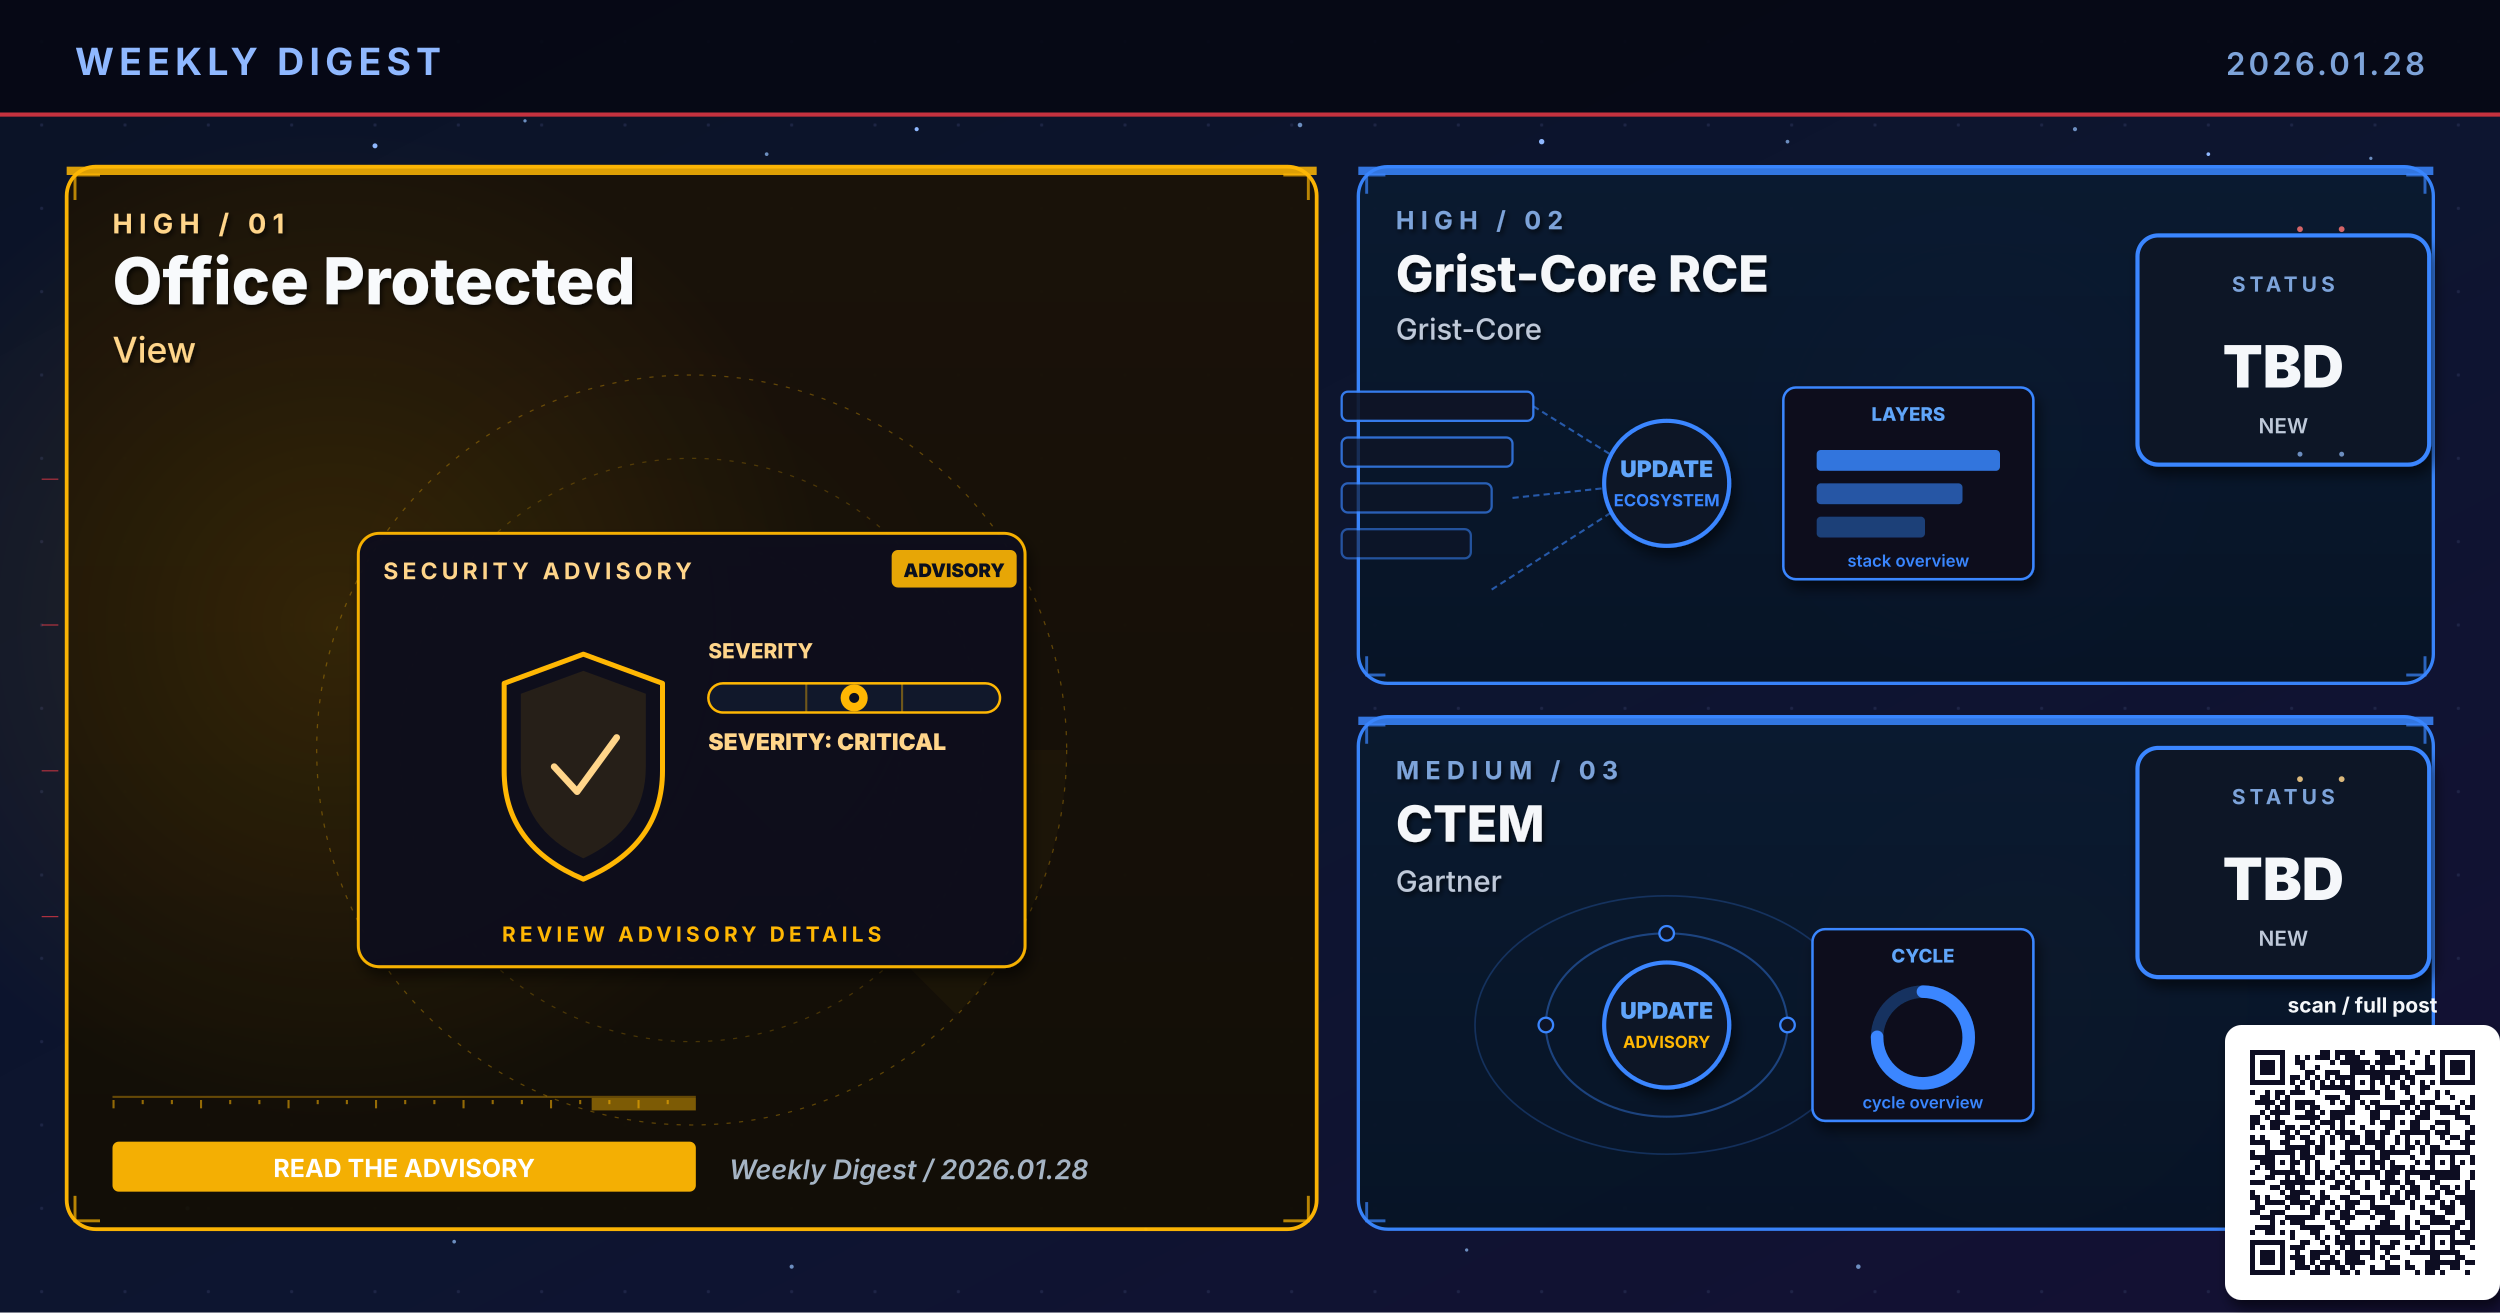
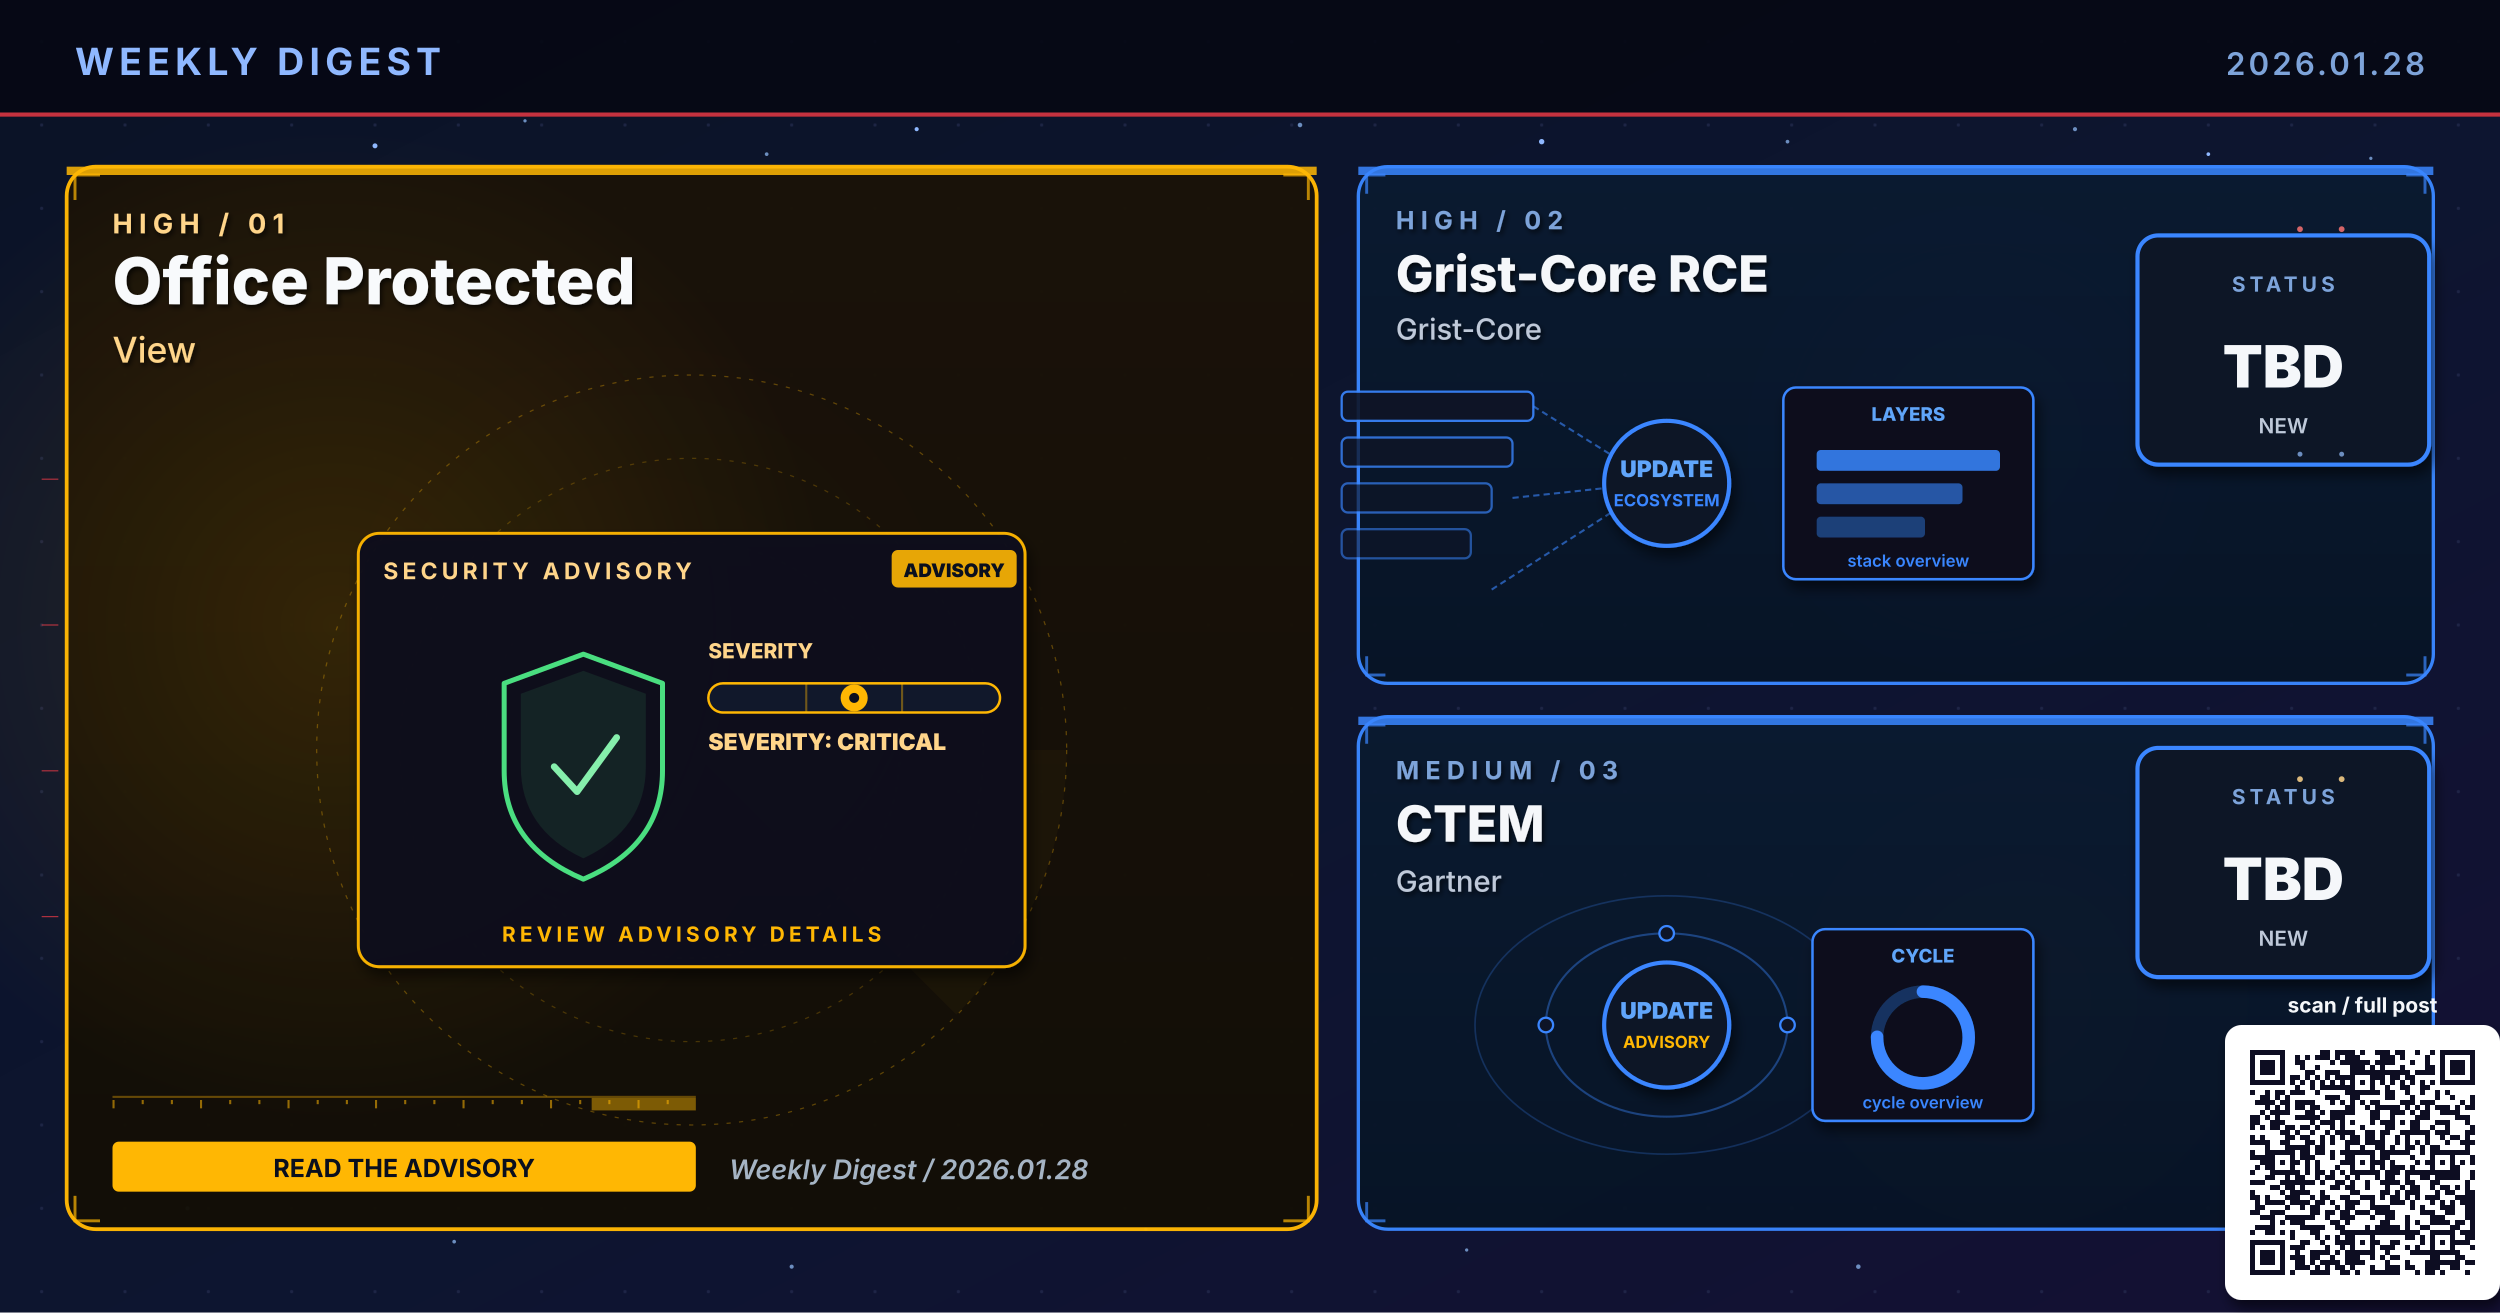
<svg xmlns="http://www.w3.org/2000/svg" viewBox="0 0 1200 630" width="1200" height="630" role="img" aria-label="Weekly digest cover 2026.01.28: Office Protected, Grist-Core RCE, CTEM">
  <defs>
    <linearGradient id="bgSpread" x1="0%" y1="0%" x2="100%" y2="100%">
      <stop offset="0%" stop-color="#0B1326" />
      <stop offset="55%" stop-color="#0D1530" />
      <stop offset="100%" stop-color="#141034" />
    </linearGradient>
    <linearGradient id="heroPanel" x1="0%" y1="0%" x2="0%" y2="100%">
      <stop offset="0%" stop-color="#1A0A08" />
      <stop offset="100%" stop-color="#110608" />
    </linearGradient>
    <linearGradient id="heroPanelBlue" x1="0%" y1="0%" x2="0%" y2="100%">
      <stop offset="0%" stop-color="#0A1A30" />
      <stop offset="100%" stop-color="#071426" />
    </linearGradient>
    <linearGradient id="heroPanelAmber" x1="0%" y1="0%" x2="0%" y2="100%">
      <stop offset="0%" stop-color="#1A1208" />
      <stop offset="100%" stop-color="#120E06" />
    </linearGradient>
    <linearGradient id="heroPanelGreen" x1="0%" y1="0%" x2="0%" y2="100%">
      <stop offset="0%" stop-color="#08160E" />
      <stop offset="100%" stop-color="#04100A" />
    </linearGradient>
    <linearGradient id="heroPanelPurple" x1="0%" y1="0%" x2="0%" y2="100%">
      <stop offset="0%" stop-color="#110629" />
      <stop offset="100%" stop-color="#0A0418" />
    </linearGradient>
    <radialGradient id="hotRed" cx="50%" cy="50%" r="50%">
      <stop offset="0%" stop-color="#E63946" stop-opacity="0.6" />
      <stop offset="100%" stop-color="#E63946" stop-opacity="0" />
    </radialGradient>
    <radialGradient id="hotBlue" cx="50%" cy="50%" r="50%">
      <stop offset="0%" stop-color="#3A86FF" stop-opacity="0.5" />
      <stop offset="100%" stop-color="#3A86FF" stop-opacity="0" />
    </radialGradient>
    <radialGradient id="hotAmber" cx="50%" cy="50%" r="50%">
      <stop offset="0%" stop-color="#FFB703" stop-opacity="0.45" />
      <stop offset="100%" stop-color="#FFB703" stop-opacity="0" />
    </radialGradient>
    <radialGradient id="hotGreen" cx="50%" cy="50%" r="50%">
      <stop offset="0%" stop-color="#4ADE80" stop-opacity="0.45" />
      <stop offset="100%" stop-color="#4ADE80" stop-opacity="0" />
    </radialGradient>
    <radialGradient id="hotPurple" cx="50%" cy="50%" r="50%">
      <stop offset="0%" stop-color="#A78BFA" stop-opacity="0.45" />
      <stop offset="100%" stop-color="#A78BFA" stop-opacity="0" />
    </radialGradient>
    <pattern id="envGrid" x="0" y="0" width="40" height="40" patternUnits="userSpaceOnUse">
      <circle cx="20" cy="20" r="0.8" fill="#2A3256" opacity="0.55" />
    </pattern>
    <filter id="softShadow" x="-10%" y="-10%" width="130%" height="130%">
      <feGaussianBlur in="SourceAlpha" stdDeviation="3" />
      <feOffset dx="2" dy="4" />
      <feComponentTransfer>
        <feFuncA type="linear" slope="0.55" />
      </feComponentTransfer>
      <feMerge>
        <feMergeNode />
        <feMergeNode in="SourceGraphic" />
      </feMerge>
    </filter>
    <filter id="textShadow" x="-10%" y="-10%" width="130%" height="130%">
      <feGaussianBlur in="SourceAlpha" stdDeviation="1.2" />
      <feOffset dx="1" dy="1.5" />
      <feComponentTransfer>
        <feFuncA type="linear" slope="0.7" />
      </feComponentTransfer>
      <feMerge>
        <feMergeNode />
        <feMergeNode in="SourceGraphic" />
      </feMerge>
    </filter>
  </defs>
  <rect width="1200" height="630" fill="url(#bgSpread)" />
  <rect width="1200" height="630" fill="url(#envGrid)" />
  <circle cx="310" cy="310" r="160" fill="url(#hotRed)">
    <animate attributeName="opacity" values="0.6;1;0.6" dur="5.8s" repeatCount="indefinite" />
  </circle>
  <circle cx="950" cy="210" r="120" fill="url(#hotBlue)">
    <animate attributeName="opacity" values="0.45;0.85;0.45" dur="6.4s" repeatCount="indefinite" />
  </circle>
  <circle cx="970" cy="480" r="110" fill="url(#hotAmber)">
    <animate attributeName="opacity" values="0.4;0.75;0.4" dur="7.1s" repeatCount="indefinite" />
  </circle>
  <g fill="#8FB8FF">
    <circle cx="180" cy="70" r="1.2">
      <animate attributeName="opacity" values="0.2;1;0.2" dur="3.4s" repeatCount="indefinite" />
    </circle>
    <circle cx="440" cy="62" r="1">
      <animate attributeName="opacity" values="0.2;0.9;0.2" dur="4.2s" repeatCount="indefinite" />
    </circle>
    <circle cx="740" cy="68" r="1.3">
      <animate attributeName="opacity" values="0.25;1;0.25" dur="3.9s" repeatCount="indefinite" />
    </circle>
    <circle cx="1060" cy="74" r="0.9">
      <animate attributeName="opacity" values="0.2;0.85;0.2" dur="5.1s" repeatCount="indefinite" />
    </circle>
    <circle cx="90" cy="580" r="1">
      <animate attributeName="opacity" values="0.15;0.8;0.15" dur="4.7s" repeatCount="indefinite" />
    </circle>
    <circle cx="550" cy="590" r="0.8">
      <animate attributeName="opacity" values="0.2;0.75;0.2" dur="3.6s" begin="0.5s" repeatCount="indefinite" />
    </circle>
  </g>
  <g fill="#7DA3D9" opacity="0.85">
    <circle cx="252" cy="58" r="0.8">
      <animate attributeName="opacity" values="0.15;0.7;0.15" dur="4.3s" repeatCount="indefinite" />
    </circle>
    <circle cx="368" cy="74" r="0.9">
      <animate attributeName="opacity" values="0.2;0.85;0.2" dur="3.8s" begin="0.4s" repeatCount="indefinite" />
    </circle>
    <circle cx="624" cy="60" r="1.1">
      <animate attributeName="opacity" values="0.25;0.95;0.25" dur="4.5s" repeatCount="indefinite" />
    </circle>
    <circle cx="858" cy="68" r="0.9">
      <animate attributeName="opacity" values="0.2;0.8;0.2" dur="3.6s" begin="0.6s" repeatCount="indefinite" />
    </circle>
    <circle cx="996" cy="62" r="1.0">
      <animate attributeName="opacity" values="0.2;0.9;0.2" dur="4.0s" begin="0.2s" repeatCount="indefinite" />
    </circle>
    <circle cx="1138" cy="76" r="0.8">
      <animate attributeName="opacity" values="0.15;0.7;0.15" dur="5.2s" begin="0.5s" repeatCount="indefinite" />
    </circle>
    <circle cx="218" cy="596" r="0.9">
      <animate attributeName="opacity" values="0.18;0.75;0.18" dur="4.6s" begin="0.3s" repeatCount="indefinite" />
    </circle>
    <circle cx="380" cy="608" r="1.0">
      <animate attributeName="opacity" values="0.2;0.85;0.2" dur="3.9s" begin="0.7s" repeatCount="indefinite" />
    </circle>
    <circle cx="704" cy="600" r="0.8">
      <animate attributeName="opacity" values="0.18;0.7;0.18" dur="4.2s" begin="0.4s" repeatCount="indefinite" />
    </circle>
    <circle cx="892" cy="608" r="1.1">
      <animate attributeName="opacity" values="0.22;0.9;0.22" dur="4.7s" begin="0.6s" repeatCount="indefinite" />
    </circle>
    <circle cx="1078" cy="600" r="0.9">
      <animate attributeName="opacity" values="0.2;0.85;0.2" dur="3.6s" begin="0.8s" repeatCount="indefinite" />
    </circle>
  </g>
  <rect x="0" y="0" width="1200" height="56" fill="#050813" opacity="0.92" />
  <text x="36" y="36" font-family="Inter, Helvetica, Arial, sans-serif" font-size="18" font-weight="700" fill="#8FB8FF" letter-spacing="2.5">WEEKLY DIGEST</text>
  <text x="1164" y="36" font-family="Inter, Helvetica, Arial, sans-serif" font-size="15" font-weight="600" fill="#7DA3D9" letter-spacing="1.5" text-anchor="end">2026.01.28</text>
  <rect x="0" y="54" width="1200" height="2" fill="#E63946" opacity="0.85">
    <animate attributeName="opacity" values="0.4;1;0.4" dur="4.8s" repeatCount="indefinite" />
  </rect>
  <rect x="32" y="80" width="600" height="510" rx="14" ry="14" fill="url(#heroPanelAmber)" stroke="#FFB703" stroke-width="1.8" opacity="0.98" />
  <circle cx="160" cy="300" r="240" fill="url(#hotAmber)" opacity="0.28" />
  <rect x="32" y="80" width="600" height="4" fill="#FFB703" opacity="0.85">
    <animate attributeName="opacity" values="0.5;1;0.5" dur="3.4s" repeatCount="indefinite" />
  </rect>
  <g filter="url(#textShadow)">
    <text x="54" y="112" font-family="Inter, Helvetica, Arial, sans-serif" font-size="13" font-weight="700" fill="#FFD58A" letter-spacing="3">HIGH  /  01</text>
    <text x="54" y="146" font-family="Inter, Helvetica, Arial, sans-serif" font-size="31" font-weight="800" fill="#F8FAFC">Office Protected</text>
    <text x="54" y="174" font-family="Inter, Helvetica, Arial, sans-serif" font-size="17" font-weight="500" fill="#FFD58A">View</text>
  </g>
  <g transform="translate(332,360)" opacity="0.32">
    <circle r="180" fill="none" stroke="#FFB703" stroke-width="0.6" stroke-dasharray="2 4" />
    <circle r="140" fill="none" stroke="#FFB703" stroke-width="0.6" stroke-dasharray="2 4" opacity="0.7" />
    <circle r="100" fill="none" stroke="#FFB703" stroke-width="0.6" stroke-dasharray="2 4" opacity="0.5" />
    <g>
      <path d="M0 0 L180 0 A180 180 0 0 1 127 127 Z" fill="#FFB703" opacity="0.10" />
      <animateTransform attributeName="transform" type="rotate" from="0" to="360" dur="14s" repeatCount="indefinite" />
    </g>
  </g>
  <g stroke="#FFB703" stroke-width="1.4" fill="none" opacity="0.7">
    <path d="M36 96 L36 84 L48 84" />
    <path d="M616 84 L628 84 L628 96" />
    <path d="M36 574 L36 586 L48 586" />
    <path d="M616 586 L628 586 L628 574" />
  </g>
  <g>
    <rect x="54" y="526" width="280" height="1" fill="#FFB703" opacity="0.35" />
    <rect x="54" y="528" width="1" height="4" fill="#FFB703" opacity="0.55" />
    <rect x="68" y="528" width="1" height="2" fill="#FFB703" opacity="0.55" />
    <rect x="82" y="528" width="1" height="2" fill="#FFB703" opacity="0.55" />
    <rect x="96" y="528" width="1" height="4" fill="#FFB703" opacity="0.55" />
    <rect x="110" y="528" width="1" height="2" fill="#FFB703" opacity="0.55" />
    <rect x="124" y="528" width="1" height="2" fill="#FFB703" opacity="0.55" />
    <rect x="138" y="528" width="1" height="4" fill="#FFB703" opacity="0.55" />
    <rect x="152" y="528" width="1" height="2" fill="#FFB703" opacity="0.55" />
    <rect x="166" y="528" width="1" height="2" fill="#FFB703" opacity="0.55" />
    <rect x="180" y="528" width="1" height="4" fill="#FFB703" opacity="0.55" />
    <rect x="194" y="528" width="1" height="2" fill="#FFB703" opacity="0.55" />
    <rect x="208" y="528" width="1" height="2" fill="#FFB703" opacity="0.55" />
    <rect x="222" y="528" width="1" height="4" fill="#FFB703" opacity="0.55" />
    <rect x="236" y="528" width="1" height="2" fill="#FFB703" opacity="0.55" />
    <rect x="250" y="528" width="1" height="2" fill="#FFB703" opacity="0.55" />
    <rect x="264" y="528" width="1" height="4" fill="#FFB703" opacity="0.55" />
    <rect x="278" y="528" width="1" height="2" fill="#FFB703" opacity="0.55" />
    <rect x="292" y="528" width="1" height="2" fill="#FFB703" opacity="0.55" />
    <rect x="306" y="528" width="1" height="4" fill="#FFB703" opacity="0.55" />
    <rect x="320" y="528" width="1" height="2" fill="#FFB703" opacity="0.55" />
    <rect x="284" y="527" width="50" height="6" fill="#FFB703" opacity="0.45">
      <animate attributeName="x" values="54;284;54" dur="6.4s" repeatCount="indefinite" />
      <animate attributeName="opacity" values="0.2;0.7;0.2" dur="6.4s" repeatCount="indefinite" />
    </rect>
  </g>
  <g transform="translate(332,360)">
    <g filter="url(#softShadow)">
      <rect x="-160" y="-104" width="320" height="208" rx="10" fill="#0A0F1E" stroke="#FFB703" stroke-width="1.4" opacity="0.95" />
    </g>
    <text x="-148" y="-82" font-family="Inter, Helvetica, Arial, sans-serif" font-size="11" font-weight="700" fill="#FFD58A" letter-spacing="2">SECURITY ADVISORY</text>
    <g transform="translate(96,-96)">
      <rect x="0" y="0" width="60" height="18" rx="3" fill="#FFB703" opacity="0.9" />
      <text x="30" y="13" text-anchor="middle" font-family="Inter, monospace" font-size="9" font-weight="900" fill="#0A0F1E">ADVISORY</text>
    </g>
    <g transform="translate(-92,-46)">
-       <path d="M40 0 L78 14 L78 56 Q78 92 40 108 Q2 92 2 56 L2 14 Z" fill="none" stroke="#FFB703" stroke-width="2.4" stroke-linejoin="round">
+       <path d="M40 0 L78 14 L78 56 Q78 92 40 108 Q2 92 2 56 L2 14 Z" fill="none" stroke="#4ADE80" stroke-width="2.4" stroke-linejoin="round">
        <animate attributeName="stroke-opacity" values="0.6;1;0.6" dur="3.2s" repeatCount="indefinite" />
      </path>
-       <path d="M40 8 L70 19 L70 54 Q70 84 40 98 Q10 84 10 54 L10 19 Z" fill="#FFB703" opacity="0.10" />
-       <path d="M26 54 L37 66 L56 40" fill="none" stroke="#FFD58A" stroke-width="3.2" stroke-linecap="round" stroke-linejoin="round">
+       <path d="M40 8 L70 19 L70 54 Q70 84 40 98 Q10 84 10 54 L10 19 Z" fill="#4ADE80" opacity="0.10" />
+       <path d="M26 54 L37 66 L56 40" fill="none" stroke="#86EFAC" stroke-width="3.2" stroke-linecap="round" stroke-linejoin="round">
        <animate attributeName="stroke-opacity" values="0.5;1;0.5" dur="2.4s" repeatCount="indefinite" />
      </path>
    </g>
    <g transform="translate(8,-44)">
      <text x="0" y="0" font-family="Inter, monospace" font-size="10" font-weight="800" fill="#FFD58A">SEVERITY</text>
      <rect x="0" y="12" width="140" height="14" rx="7" fill="#11182B" stroke="#FFB703" stroke-width="1.2" />
      <g stroke="#FFB703" stroke-width="1" opacity="0.4">
        <line x1="47" y1="12" x2="47" y2="26" />
        <line x1="93" y1="12" x2="93" y2="26" />
      </g>
      <g transform="translate(70,19)">
        <circle cx="0" cy="0" r="6.5" fill="#FFB703">
          <animate attributeName="opacity" values="0.7;1;0.7" dur="2.2s" repeatCount="indefinite" />
        </circle>
        <circle cx="0" cy="0" r="2.4" fill="#0A0F1E" />
      </g>
      <text x="0" y="44" font-family="Inter, monospace" font-size="11" font-weight="900" fill="#FFD58A">SEVERITY: CRITICAL</text>
    </g>
    <text x="0" y="92" text-anchor="middle" font-family="Inter, Helvetica, Arial, sans-serif" font-size="10" font-weight="700" fill="#FFB703" letter-spacing="2">REVIEW ADVISORY DETAILS</text>
  </g>
  <g transform="translate(54,548)">
-     <rect x="0" y="0" width="280" height="24" rx="3" fill="#FFB703" opacity="0.95" />
-     <text x="140" y="17" text-anchor="middle" font-family="Inter, Helvetica, Arial, sans-serif" font-size="12" font-weight="700" fill="#FFFFFF">READ THE ADVISORY</text>
+     <rect x="0" y="0" width="280" height="24" rx="3" fill="#FFB703" />
+     <text x="140" y="17" text-anchor="middle" font-family="Inter, Helvetica, Arial, sans-serif" font-size="12" font-weight="700" fill="#0A0F1E">READ THE ADVISORY</text>
  </g>
  <text x="350" y="566" font-family="Inter, Helvetica, Arial, sans-serif" font-size="13" font-weight="600" fill="#A5B4C4" font-style="italic">Weekly Digest  /  2026.01.28</text>
  <rect x="652" y="80" width="516" height="248" rx="14" ry="14" fill="url(#heroPanelBlue)" stroke="#3A86FF" stroke-width="1.6" opacity="0.97" />
  <rect x="652" y="80" width="516" height="4" fill="#3A86FF" opacity="0.85">
    <animate attributeName="opacity" values="0.5;1;0.5" dur="4.2s" repeatCount="indefinite" />
  </rect>
  <g filter="url(#textShadow)">
    <text x="670" y="110" font-family="Inter, Helvetica, Arial, sans-serif" font-size="12" font-weight="700" fill="#7DA3D9" letter-spacing="3">HIGH  /  02</text>
    <text x="670" y="140" font-family="Inter, Helvetica, Arial, sans-serif" font-size="24" font-weight="800" fill="#F5F7FA">Grist-Core RCE</text>
    <text x="670" y="163" font-family="Inter, Helvetica, Arial, sans-serif" font-size="14" font-weight="500" fill="#BFC9D9">Grist-Core</text>
  </g>
  <g stroke="#3A86FF" stroke-width="1.4" fill="none" opacity="0.7">
    <path d="M656 93 L656 84 L665 84" />
    <path d="M1155 84 L1164 84 L1164 93" />
    <path d="M656 315 L656 324 L665 324" />
    <path d="M1155 324 L1164 324 L1164 315" />
  </g>
  <g transform="translate(800,230)">
    <rect x="-156" y="-42" width="92" height="14" rx="3" fill="#0E1426" stroke="#3A86FF" stroke-width="1.1" opacity="0.90" />
    <rect x="-156" y="-20" width="82" height="14" rx="3" fill="#0E1426" stroke="#3A86FF" stroke-width="1.1" opacity="0.78" />
    <rect x="-156" y="2" width="72" height="14" rx="3" fill="#0E1426" stroke="#3A86FF" stroke-width="1.1" opacity="0.66" />
    <rect x="-156" y="24" width="62" height="14" rx="3" fill="#0E1426" stroke="#3A86FF" stroke-width="1.1" opacity="0.54" />
    <g stroke="#3A86FF" stroke-width="1" stroke-dasharray="3 2" fill="none" opacity="0.6">
      <line x1="-64" y1="-35" x2="-8" y2="0" />
      <line x1="-74" y1="9" x2="-8" y2="2" />
      <line x1="-84" y1="53" x2="-8" y2="4" />
    </g>
    <g fill="#60A5FA">
      <circle r="2">
        <animateMotion path="M-74 9 L-8 2" dur="2.1s" repeatCount="indefinite" />
      </circle>
    </g>
    <circle cx="0" cy="2" r="30" fill="#0A1326" stroke="#3A86FF" stroke-width="2" filter="url(#softShadow)">
      <animate attributeName="r" values="28;33;28" dur="3.4s" repeatCount="indefinite" />
    </circle>
    <text x="0" y="-1" text-anchor="middle" font-family="Inter, monospace" font-size="11" font-weight="900" fill="#60A5FA">UPDATE</text>
    <text x="0" y="13" text-anchor="middle" font-family="Inter, monospace" font-size="8" font-weight="700" fill="#3A86FF">ECOSYSTEM</text>
    <g transform="translate(56,-44)" filter="url(#softShadow)">
      <rect x="0" y="0" width="120" height="92" rx="6" fill="#0A0F1E" stroke="#3A86FF" stroke-width="1.2" />
      <text x="60" y="16" text-anchor="middle" font-family="Inter, monospace" font-size="9" font-weight="800" fill="#60A5FA">LAYERS</text>
      <rect x="16" y="30" width="88" height="10" rx="2" fill="#3A86FF" opacity="0.85" />
      <rect x="16" y="46" width="70" height="10" rx="2" fill="#3A86FF" opacity="0.6" />
      <rect x="16" y="62" width="52" height="10" rx="2" fill="#3A86FF" opacity="0.4" />
      <text x="60" y="86" text-anchor="middle" font-family="Inter, monospace" font-size="8" font-weight="600" fill="#3A86FF">stack overview</text>
    </g>
  </g>
  <g transform="translate(1094,168)" filter="url(#softShadow)">
    <rect x="-68" y="-55" width="140" height="110" rx="10" fill="#071426" stroke="#3A86FF" stroke-width="2" />
    <text x="2" y="-28" text-anchor="middle" font-family="Inter, Helvetica, Arial, sans-serif" font-size="10" font-weight="700" letter-spacing="2" fill="#7DA3D9">STATUS</text>
    <text x="2" y="18" text-anchor="middle" font-family="Inter, Helvetica, Arial, sans-serif" font-size="28" font-weight="900" fill="#F5F7FA">TBD</text>
    <text x="2" y="40" text-anchor="middle" font-family="Inter, Helvetica, Arial, sans-serif" font-size="10" font-weight="600" fill="#BFC9D9">NEW</text>
  </g>
  <rect x="652" y="344" width="516" height="246" rx="14" ry="14" fill="url(#heroPanelBlue)" stroke="#3A86FF" stroke-width="1.6" opacity="0.97" />
  <rect x="652" y="344" width="516" height="4" fill="#3A86FF" opacity="0.85">
    <animate attributeName="opacity" values="0.5;1;0.5" dur="4.8s" repeatCount="indefinite" />
  </rect>
  <g filter="url(#textShadow)">
    <text x="670" y="374" font-family="Inter, Helvetica, Arial, sans-serif" font-size="12" font-weight="700" fill="#7DA3D9" letter-spacing="3">MEDIUM  /  03</text>
    <text x="670" y="404" font-family="Inter, Helvetica, Arial, sans-serif" font-size="24" font-weight="800" fill="#F5F7FA">CTEM</text>
    <text x="670" y="428" font-family="Inter, Helvetica, Arial, sans-serif" font-size="14" font-weight="500" fill="#BFC9D9">Gartner</text>
  </g>
  <g stroke="#3A86FF" stroke-width="1.4" fill="none" opacity="0.7">
    <path d="M656 357 L656 348 L665 348" />
    <path d="M1155 348 L1164 348 L1164 357" />
    <path d="M656 577 L656 586 L665 586" />
    <path d="M1155 586 L1164 586 L1164 577" />
  </g>
  <g transform="translate(800,490)">
    <g fill="none" stroke="#3A86FF" opacity="0.4">
      <ellipse cx="0" cy="2" rx="58" ry="44" stroke-width="1" />
      <ellipse cx="0" cy="2" rx="92" ry="62" stroke-width="0.8" opacity="0.6" />
    </g>
    <g fill="#60A5FA">
      <circle r="3">
        <animateMotion path="M58 2 A58 44 0 1 1 -58 2 A58 44 0 1 1 58 2" dur="6s" repeatCount="indefinite" />
      </circle>
      <circle r="2.5">
        <animateMotion path="M-92 2 A92 62 0 1 0 92 2 A92 62 0 1 0 -92 2" dur="8s" repeatCount="indefinite" />
      </circle>
    </g>
    <g fill="#0E1426" stroke="#3A86FF" stroke-width="1.1">
      <circle cx="-58" cy="2" r="3.5" />
      <circle cx="58" cy="2" r="3.5" />
      <circle cx="0" cy="-42" r="3.5" />
    </g>
    <circle cx="0" cy="2" r="30" fill="#0A1326" stroke="#3A86FF" stroke-width="2" filter="url(#softShadow)">
      <animate attributeName="r" values="28;33;28" dur="3.4s" repeatCount="indefinite" />
    </circle>
    <text x="0" y="-1" text-anchor="middle" font-family="Inter, monospace" font-size="11" font-weight="900" fill="#60A5FA">UPDATE</text>
    <text x="0" y="13" text-anchor="middle" font-family="Inter, monospace" font-size="8" font-weight="700" fill="#FFB703">ADVISORY</text>
    <g transform="translate(70,-44)" filter="url(#softShadow)">
      <rect x="0" y="0" width="106" height="92" rx="6" fill="#0A0F1E" stroke="#3A86FF" stroke-width="1.2" />
      <text x="53" y="16" text-anchor="middle" font-family="Inter, monospace" font-size="9" font-weight="800" fill="#60A5FA">CYCLE</text>
      <circle cx="53" cy="52" r="22" fill="none" stroke="#3A86FF" stroke-width="6" opacity="0.3" />
      <circle cx="53" cy="52" r="22" fill="none" stroke="#3A86FF" stroke-width="6" stroke-dasharray="104 138" stroke-linecap="round" transform="rotate(-90 53 52)" />
      <text x="53" y="86" text-anchor="middle" font-family="Inter, monospace" font-size="8" font-weight="600" fill="#3A86FF">cycle overview</text>
    </g>
  </g>
  <g transform="translate(1094,414)" filter="url(#softShadow)">
    <rect x="-68" y="-55" width="140" height="110" rx="10" fill="#071426" stroke="#3A86FF" stroke-width="2" />
    <text x="2" y="-28" text-anchor="middle" font-family="Inter, Helvetica, Arial, sans-serif" font-size="10" font-weight="700" letter-spacing="2" fill="#7DA3D9">STATUS</text>
    <text x="2" y="18" text-anchor="middle" font-family="Inter, Helvetica, Arial, sans-serif" font-size="28" font-weight="900" fill="#F5F7FA">TBD</text>
    <text x="2" y="40" text-anchor="middle" font-family="Inter, Helvetica, Arial, sans-serif" font-size="10" font-weight="600" fill="#BFC9D9">NEW</text>
  </g>
  <g opacity="0.85">
    <g fill="#F87171">
      <circle cx="1104" cy="110" r="1.4">
        <animate attributeName="opacity" values="0.2;1;0.2" dur="1.8s" repeatCount="indefinite" />
      </circle>
      <circle cx="1124" cy="110" r="1.4">
        <animate attributeName="opacity" values="0.2;1;0.2" dur="1.4s" begin="0.3s" repeatCount="indefinite" />
      </circle>
    </g>
    <g fill="#7DA3D9">
      <circle cx="1104" cy="218" r="1.2">
        <animate attributeName="opacity" values="0.2;1;0.2" dur="2s" repeatCount="indefinite" />
      </circle>
      <circle cx="1124" cy="218" r="1.2">
        <animate attributeName="opacity" values="0.2;1;0.2" dur="1.6s" begin="0.4s" repeatCount="indefinite" />
      </circle>
    </g>
    <g fill="#FFD58A">
      <circle cx="1104" cy="374" r="1.4">
        <animate attributeName="opacity" values="0.2;1;0.2" dur="1.8s" repeatCount="indefinite" />
      </circle>
      <circle cx="1124" cy="374" r="1.4">
        <animate attributeName="opacity" values="0.2;1;0.2" dur="1.6s" begin="0.3s" repeatCount="indefinite" />
      </circle>
    </g>
    <g stroke="#E63946" stroke-width="0.5" fill="none">
      <path d="M20 230 L28 230">
        <animate attributeName="stroke-opacity" values="0;0.7;0" dur="2s" repeatCount="indefinite" />
      </path>
      <path d="M20 300 L28 300">
        <animate attributeName="stroke-opacity" values="0;0.7;0" dur="2.3s" begin="0.3s" repeatCount="indefinite" />
      </path>
      <path d="M20 370 L28 370">
        <animate attributeName="stroke-opacity" values="0;0.7;0" dur="1.9s" begin="0.6s" repeatCount="indefinite" />
      </path>
      <path d="M20 440 L28 440">
        <animate attributeName="stroke-opacity" values="0;0.7;0" dur="2.1s" begin="0.9s" repeatCount="indefinite" />
      </path>
    </g>
  </g>
  <g transform="translate(1080,504)" filter="url(#softShadow)">
    <rect x="-12" y="-12" width="132" height="132" rx="8" fill="#FFFFFF" />
    <path fill="#0A1020" d="M0.0 0.0h16.8v2.4h-16.8z M33.6 0.0h4.8v2.4h-4.8z M40.8 0.0h9.6v2.4h-9.6z M52.8 0.0h2.4v2.4h-2.4z M60.0 0.0h7.2v2.4h-7.2z M69.6 0.0h4.8v2.4h-4.8z M79.2 0.0h2.4v2.4h-2.4z M86.4 0.0h2.4v2.4h-2.4z M91.2 0.0h16.8v2.4h-16.8z M0.0 2.4h2.4v2.4h-2.4z M14.4 2.4h2.4v2.4h-2.4z M21.6 2.4h2.4v2.4h-2.4z M26.4 2.4h2.4v2.4h-2.4z M31.2 2.4h7.2v2.4h-7.2z M40.8 2.4h2.4v2.4h-2.4z M45.6 2.4h7.2v2.4h-7.2z M62.4 2.4h7.2v2.4h-7.2z M72.0 2.4h2.4v2.4h-2.4z M84.0 2.4h2.4v2.4h-2.4z M91.2 2.4h2.4v2.4h-2.4z M105.6 2.4h2.4v2.4h-2.4z M0.0 4.8h2.4v2.4h-2.4z M4.8 4.8h7.2v2.4h-7.2z M14.4 4.8h2.4v2.4h-2.4z M21.6 4.8h4.8v2.4h-4.8z M38.4 4.8h2.4v2.4h-2.4z M43.2 4.8h14.4v2.4h-14.4z M60.0 4.8h9.6v2.4h-9.6z M76.8 4.8h2.4v2.4h-2.4z M84.0 4.8h2.4v2.4h-2.4z M91.2 4.8h2.4v2.4h-2.4z M96.0 4.8h7.2v2.4h-7.2z M105.6 4.8h2.4v2.4h-2.4z M0.0 7.2h2.4v2.4h-2.4z M4.8 7.2h7.2v2.4h-7.2z M14.4 7.2h2.4v2.4h-2.4z M24.0 7.2h2.4v2.4h-2.4z M31.2 7.2h2.4v2.4h-2.4z M48.0 7.2h7.2v2.4h-7.2z M57.6 7.2h2.4v2.4h-2.4z M62.4 7.2h2.4v2.4h-2.4z M72.0 7.2h2.4v2.4h-2.4z M84.0 7.2h4.8v2.4h-4.8z M91.2 7.2h2.4v2.4h-2.4z M96.0 7.2h7.2v2.4h-7.2z M105.6 7.2h2.4v2.4h-2.4z M0.0 9.6h2.4v2.4h-2.4z M4.8 9.6h7.2v2.4h-7.2z M14.4 9.6h2.4v2.4h-2.4z M26.4 9.6h4.8v2.4h-4.8z M36.0 9.6h7.2v2.4h-7.2z M48.0 9.6h28.8v2.4h-28.8z M79.2 9.6h9.6v2.4h-9.6z M91.2 9.6h2.4v2.4h-2.4z M96.0 9.6h7.2v2.4h-7.2z M105.6 9.6h2.4v2.4h-2.4z M0.0 12.0h2.4v2.4h-2.4z M14.4 12.0h2.4v2.4h-2.4z M19.2 12.0h4.8v2.4h-4.8z M26.4 12.0h2.4v2.4h-2.4z M31.2 12.0h2.4v2.4h-2.4z M36.0 12.0h2.4v2.4h-2.4z M40.8 12.0h9.6v2.4h-9.6z M57.6 12.0h7.2v2.4h-7.2z M67.2 12.0h4.8v2.4h-4.8z M74.4 12.0h4.8v2.4h-4.8z M91.2 12.0h2.4v2.4h-2.4z M105.6 12.0h2.4v2.4h-2.4z M0.0 14.4h16.8v2.4h-16.8z M19.2 14.4h2.4v2.4h-2.4z M24.0 14.4h2.4v2.4h-2.4z M28.8 14.4h2.4v2.4h-2.4z M33.6 14.4h2.4v2.4h-2.4z M38.4 14.4h2.4v2.4h-2.4z M43.2 14.4h2.4v2.4h-2.4z M48.0 14.4h2.4v2.4h-2.4z M52.8 14.4h2.4v2.4h-2.4z M57.6 14.4h2.4v2.4h-2.4z M62.4 14.4h2.4v2.4h-2.4z M67.2 14.4h2.4v2.4h-2.4z M72.0 14.4h2.4v2.4h-2.4z M76.8 14.4h2.4v2.4h-2.4z M81.6 14.4h2.4v2.4h-2.4z M86.4 14.4h2.4v2.4h-2.4z M91.2 14.4h16.8v2.4h-16.8z M21.6 16.8h2.4v2.4h-2.4z M28.8 16.8h2.4v2.4h-2.4z M33.6 16.8h16.8v2.4h-16.8z M57.6 16.8h2.4v2.4h-2.4z M64.8 16.8h2.4v2.4h-2.4z M72.0 16.8h4.8v2.4h-4.8z M81.6 16.8h4.8v2.4h-4.8z M0.0 19.2h2.4v2.4h-2.4z M7.2 19.2h2.4v2.4h-2.4z M12.0 19.2h4.8v2.4h-4.8z M19.2 19.2h7.2v2.4h-7.2z M31.2 19.2h2.4v2.4h-2.4z M45.6 19.2h16.8v2.4h-16.8z M64.8 19.2h4.8v2.4h-4.8z M74.4 19.2h2.4v2.4h-2.4z M81.6 19.2h2.4v2.4h-2.4z M88.8 19.2h2.4v2.4h-2.4z M93.6 19.2h2.4v2.4h-2.4z M4.8 21.6h4.8v2.4h-4.8z M12.0 21.6h2.4v2.4h-2.4z M16.8 21.6h2.4v2.4h-2.4z M36.0 21.6h7.2v2.4h-7.2z M48.0 21.6h4.8v2.4h-4.8z M64.8 21.6h4.8v2.4h-4.8z M76.8 21.6h2.4v2.4h-2.4z M88.8 21.6h2.4v2.4h-2.4z M96.0 21.6h2.4v2.4h-2.4z M105.6 21.6h2.4v2.4h-2.4z M2.4 24.0h9.6v2.4h-9.6z M14.4 24.0h4.8v2.4h-4.8z M21.6 24.0h9.6v2.4h-9.6z M38.4 24.0h2.4v2.4h-2.4z M43.2 24.0h2.4v2.4h-2.4z M48.0 24.0h2.4v2.4h-2.4z M52.8 24.0h2.4v2.4h-2.4z M57.6 24.0h4.8v2.4h-4.8z M72.0 24.0h7.2v2.4h-7.2z M81.6 24.0h7.2v2.4h-7.2z M100.8 24.0h2.4v2.4h-2.4z M105.6 24.0h2.4v2.4h-2.4z M7.2 26.4h2.4v2.4h-2.4z M12.0 26.4h2.4v2.4h-2.4z M16.8 26.4h2.4v2.4h-2.4z M21.6 26.4h4.8v2.4h-4.8z M28.8 26.4h4.8v2.4h-4.8z M45.6 26.4h4.8v2.4h-4.8z M55.2 26.4h2.4v2.4h-2.4z M60.0 26.4h12.0v2.4h-12.0z M74.4 26.4h2.4v2.4h-2.4z M79.2 26.4h2.4v2.4h-2.4z M84.0 26.4h2.4v2.4h-2.4z M88.8 26.4h7.2v2.4h-7.2z M98.4 26.4h2.4v2.4h-2.4z M103.2 26.4h4.8v2.4h-4.8z M4.8 28.8h2.4v2.4h-2.4z M9.6 28.8h9.6v2.4h-9.6z M26.4 28.8h4.8v2.4h-4.8z M33.6 28.8h2.4v2.4h-2.4z M38.4 28.8h12.0v2.4h-12.0z M57.6 28.8h4.8v2.4h-4.8z M67.2 28.8h7.2v2.4h-7.2z M76.8 28.8h2.4v2.4h-2.4z M81.6 28.8h4.8v2.4h-4.8z M91.2 28.8h9.6v2.4h-9.6z M0.0 31.2h4.8v2.4h-4.8z M7.2 31.2h2.4v2.4h-2.4z M12.0 31.2h2.4v2.4h-2.4z M21.6 31.2h12.0v2.4h-12.0z M38.4 31.2h7.2v2.4h-7.2z M57.6 31.2h4.8v2.4h-4.8z M67.2 31.2h2.4v2.4h-2.4z M79.2 31.2h7.2v2.4h-7.2z M98.4 31.2h7.2v2.4h-7.2z M0.0 33.6h4.8v2.4h-4.8z M9.6 33.6h7.2v2.4h-7.2z M28.8 33.6h2.4v2.4h-2.4z M33.6 33.6h7.2v2.4h-7.2z M43.2 33.6h2.4v2.4h-2.4z M48.0 33.6h2.4v2.4h-2.4z M57.6 33.6h2.4v2.4h-2.4z M62.4 33.6h7.2v2.4h-7.2z M72.0 33.6h2.4v2.4h-2.4z M76.8 33.6h4.8v2.4h-4.8z M88.8 33.6h7.2v2.4h-7.2z M103.2 33.6h2.4v2.4h-2.4z M0.0 36.0h2.4v2.4h-2.4z M4.8 36.0h2.4v2.4h-2.4z M9.6 36.0h4.8v2.4h-4.8z M16.8 36.0h4.8v2.4h-4.8z M24.0 36.0h4.8v2.4h-4.8z M31.2 36.0h2.4v2.4h-2.4z M38.4 36.0h2.4v2.4h-2.4z M43.2 36.0h2.4v2.4h-2.4z M52.8 36.0h2.4v2.4h-2.4z M64.8 36.0h4.8v2.4h-4.8z M76.8 36.0h4.8v2.4h-4.8z M86.4 36.0h2.4v2.4h-2.4z M93.6 36.0h2.4v2.4h-2.4z M105.6 36.0h2.4v2.4h-2.4z M14.4 38.4h4.8v2.4h-4.8z M21.6 38.4h2.4v2.4h-2.4z M28.8 38.4h2.4v2.4h-2.4z M36.0 38.4h2.4v2.4h-2.4z M40.8 38.4h9.6v2.4h-9.6z M55.2 38.4h4.8v2.4h-4.8z M62.4 38.4h4.8v2.4h-4.8z M72.0 38.4h14.4v2.4h-14.4z M88.8 38.4h7.2v2.4h-7.2z M103.2 38.4h4.8v2.4h-4.8z M0.0 40.8h2.4v2.4h-2.4z M4.8 40.8h2.4v2.4h-2.4z M16.8 40.8h4.8v2.4h-4.8z M24.0 40.8h4.8v2.4h-4.8z M33.6 40.8h2.4v2.4h-2.4z M38.4 40.8h2.4v2.4h-2.4z M43.2 40.8h2.4v2.4h-2.4z M48.0 40.8h4.8v2.4h-4.8z M55.2 40.8h4.8v2.4h-4.8z M62.4 40.8h2.4v2.4h-2.4z M69.6 40.8h2.4v2.4h-2.4z M74.4 40.8h2.4v2.4h-2.4z M84.0 40.8h2.4v2.4h-2.4z M91.2 40.8h2.4v2.4h-2.4z M96.0 40.8h4.8v2.4h-4.8z M103.2 40.8h2.4v2.4h-2.4z M0.0 43.2h9.6v2.4h-9.6z M14.4 43.2h4.8v2.4h-4.8z M26.4 43.2h4.8v2.4h-4.8z M33.6 43.2h2.4v2.4h-2.4z M38.4 43.2h2.4v2.4h-2.4z M45.6 43.2h7.2v2.4h-7.2z M55.2 43.2h9.6v2.4h-9.6z M69.6 43.2h2.4v2.4h-2.4z M74.4 43.2h2.4v2.4h-2.4z M79.2 43.2h2.4v2.4h-2.4z M84.0 43.2h2.4v2.4h-2.4z M93.6 43.2h2.4v2.4h-2.4z M100.8 43.2h7.2v2.4h-7.2z M7.2 45.6h2.4v2.4h-2.4z M16.8 45.6h12.0v2.4h-12.0z M31.2 45.6h4.8v2.4h-4.8z M45.6 45.6h2.4v2.4h-2.4z M52.8 45.6h2.4v2.4h-2.4z M60.0 45.6h4.8v2.4h-4.8z M67.2 45.6h2.4v2.4h-2.4z M74.4 45.6h4.8v2.4h-4.8z M81.6 45.6h2.4v2.4h-2.4z M86.4 45.6h4.8v2.4h-4.8z M103.2 45.6h2.4v2.4h-2.4z M0.0 48.0h2.4v2.4h-2.4z M7.2 48.0h14.4v2.4h-14.4z M24.0 48.0h4.8v2.4h-4.8z M31.2 48.0h4.8v2.4h-4.8z M38.4 48.0h2.4v2.4h-2.4z M43.2 48.0h16.8v2.4h-16.8z M62.4 48.0h14.4v2.4h-14.4z M81.6 48.0h2.4v2.4h-2.4z M86.4 48.0h19.2v2.4h-19.2z M0.0 50.4h12.0v2.4h-12.0z M19.2 50.4h2.4v2.4h-2.4z M24.0 50.4h7.2v2.4h-7.2z M38.4 50.4h2.4v2.4h-2.4z M45.6 50.4h4.8v2.4h-4.8z M57.6 50.4h2.4v2.4h-2.4z M62.4 50.4h4.8v2.4h-4.8z M76.8 50.4h2.4v2.4h-2.4z M86.4 50.4h2.4v2.4h-2.4z M96.0 50.4h2.4v2.4h-2.4z M105.6 50.4h2.4v2.4h-2.4z M4.8 52.8h7.2v2.4h-7.2z M14.4 52.8h2.4v2.4h-2.4z M19.2 52.8h4.8v2.4h-4.8z M26.4 52.8h2.4v2.4h-2.4z M31.2 52.8h2.4v2.4h-2.4z M43.2 52.8h7.2v2.4h-7.2z M52.8 52.8h2.4v2.4h-2.4z M57.6 52.8h7.2v2.4h-7.2z M67.2 52.8h2.4v2.4h-2.4z M79.2 52.8h2.4v2.4h-2.4z M84.0 52.8h4.8v2.4h-4.8z M91.2 52.8h2.4v2.4h-2.4z M96.0 52.8h2.4v2.4h-2.4z M100.8 52.8h2.4v2.4h-2.4z M105.6 52.8h2.4v2.4h-2.4z M2.4 55.2h2.4v2.4h-2.4z M7.2 55.2h4.8v2.4h-4.8z M19.2 55.2h2.4v2.4h-2.4z M26.4 55.2h2.4v2.4h-2.4z M31.2 55.2h2.4v2.4h-2.4z M40.8 55.2h2.4v2.4h-2.4z M48.0 55.2h2.4v2.4h-2.4z M57.6 55.2h2.4v2.4h-2.4z M62.4 55.2h2.4v2.4h-2.4z M67.2 55.2h7.2v2.4h-7.2z M76.8 55.2h2.4v2.4h-2.4z M86.4 55.2h2.4v2.4h-2.4z M96.0 55.2h4.8v2.4h-4.8z M0.0 57.6h2.4v2.4h-2.4z M9.6 57.6h14.4v2.4h-14.4z M26.4 57.6h2.4v2.4h-2.4z M31.2 57.6h4.8v2.4h-4.8z M38.4 57.6h2.4v2.4h-2.4z M43.2 57.6h2.4v2.4h-2.4z M48.0 57.6h14.4v2.4h-14.4z M64.8 57.6h7.2v2.4h-7.2z M74.4 57.6h26.4v2.4h-26.4z M105.6 57.6h2.4v2.4h-2.4z M7.2 60.0h4.8v2.4h-4.8z M16.8 60.0h2.4v2.4h-2.4z M21.6 60.0h4.8v2.4h-4.8z M31.2 60.0h2.4v2.4h-2.4z M36.0 60.0h4.8v2.4h-4.8z M45.6 60.0h2.4v2.4h-2.4z M50.4 60.0h2.4v2.4h-2.4z M60.0 60.0h2.4v2.4h-2.4z M64.8 60.0h4.8v2.4h-4.8z M74.4 60.0h2.4v2.4h-2.4z M81.6 60.0h4.8v2.4h-4.8z M88.8 60.0h12.0v2.4h-12.0z M105.6 60.0h2.4v2.4h-2.4z M0.0 62.4h7.2v2.4h-7.2z M14.4 62.4h16.8v2.4h-16.8z M33.6 62.4h2.4v2.4h-2.4z M40.8 62.4h4.8v2.4h-4.8z M48.0 62.4h2.4v2.4h-2.4z M55.2 62.4h2.4v2.4h-2.4z M62.4 62.4h9.6v2.4h-9.6z M74.4 62.4h4.8v2.4h-4.8z M86.4 62.4h4.8v2.4h-4.8z M103.2 62.4h2.4v2.4h-2.4z M9.6 64.8h4.8v2.4h-4.8z M16.8 64.8h4.8v2.4h-4.8z M24.0 64.8h2.4v2.4h-2.4z M38.4 64.8h4.8v2.4h-4.8z M45.6 64.8h4.8v2.4h-4.8z M55.2 64.8h2.4v2.4h-2.4z M64.8 64.8h2.4v2.4h-2.4z M72.0 64.8h2.4v2.4h-2.4z M76.8 64.8h4.8v2.4h-4.8z M86.4 64.8h2.4v2.4h-2.4z M91.2 64.8h4.8v2.4h-4.8z M98.4 64.8h2.4v2.4h-2.4z M103.2 64.8h2.4v2.4h-2.4z M0.0 67.2h2.4v2.4h-2.4z M14.4 67.2h2.4v2.4h-2.4z M19.2 67.2h9.6v2.4h-9.6z M33.6 67.2h2.4v2.4h-2.4z M48.0 67.2h4.8v2.4h-4.8z M62.4 67.2h4.8v2.4h-4.8z M69.6 67.2h2.4v2.4h-2.4z M74.4 67.2h7.2v2.4h-7.2z M88.8 67.2h2.4v2.4h-2.4z M93.6 67.2h4.8v2.4h-4.8z M103.2 67.2h4.8v2.4h-4.8z M0.0 69.6h4.8v2.4h-4.8z M7.2 69.6h2.4v2.4h-2.4z M16.8 69.6h7.2v2.4h-7.2z M28.8 69.6h2.4v2.4h-2.4z M33.6 69.6h4.8v2.4h-4.8z M43.2 69.6h4.8v2.4h-4.8z M52.8 69.6h7.2v2.4h-7.2z M62.4 69.6h2.4v2.4h-2.4z M67.2 69.6h4.8v2.4h-4.8z M74.4 69.6h2.4v2.4h-2.4z M79.2 69.6h2.4v2.4h-2.4z M84.0 69.6h7.2v2.4h-7.2z M98.4 69.6h9.6v2.4h-9.6z M2.4 72.0h2.4v2.4h-2.4z M7.2 72.0h9.6v2.4h-9.6z M19.2 72.0h9.6v2.4h-9.6z M31.2 72.0h4.8v2.4h-4.8z M38.4 72.0h2.4v2.4h-2.4z M45.6 72.0h7.2v2.4h-7.2z M57.6 72.0h2.4v2.4h-2.4z M67.2 72.0h7.2v2.4h-7.2z M76.8 72.0h2.4v2.4h-2.4z M86.4 72.0h2.4v2.4h-2.4z M91.2 72.0h2.4v2.4h-2.4z M96.0 72.0h2.4v2.4h-2.4z M100.8 72.0h7.2v2.4h-7.2z M2.4 74.4h4.8v2.4h-4.8z M16.8 74.4h2.4v2.4h-2.4z M24.0 74.4h2.4v2.4h-2.4z M28.8 74.4h4.8v2.4h-4.8z M40.8 74.4h2.4v2.4h-2.4z M45.6 74.4h4.8v2.4h-4.8z M57.6 74.4h9.6v2.4h-9.6z M76.8 74.4h2.4v2.4h-2.4z M81.6 74.4h2.4v2.4h-2.4z M91.2 74.4h7.2v2.4h-7.2z M103.2 74.4h4.8v2.4h-4.8z M0.0 76.8h4.8v2.4h-4.8z M9.6 76.8h7.2v2.4h-7.2z M28.8 76.8h4.8v2.4h-4.8z M36.0 76.8h4.8v2.4h-4.8z M43.2 76.8h4.8v2.4h-4.8z M50.4 76.8h7.2v2.4h-7.2z M60.0 76.8h9.6v2.4h-9.6z M81.6 76.8h7.2v2.4h-7.2z M93.6 76.8h4.8v2.4h-4.8z M103.2 76.8h4.8v2.4h-4.8z M4.8 79.2h7.2v2.4h-7.2z M16.8 79.2h14.4v2.4h-14.4z M36.0 79.2h2.4v2.4h-2.4z M43.2 79.2h7.2v2.4h-7.2z M57.6 79.2h2.4v2.4h-2.4z M64.8 79.2h4.8v2.4h-4.8z M74.4 79.2h2.4v2.4h-2.4z M86.4 79.2h7.2v2.4h-7.2z M103.2 79.2h4.8v2.4h-4.8z M9.6 81.6h2.4v2.4h-2.4z M14.4 81.6h2.4v2.4h-2.4z M19.2 81.6h7.2v2.4h-7.2z M38.4 81.6h4.8v2.4h-4.8z M45.6 81.6h2.4v2.4h-2.4z M62.4 81.6h4.8v2.4h-4.8z M74.4 81.6h2.4v2.4h-2.4z M79.2 81.6h2.4v2.4h-2.4z M86.4 81.6h9.6v2.4h-9.6z M98.4 81.6h4.8v2.4h-4.8z M105.6 81.6h2.4v2.4h-2.4z M2.4 84.0h9.6v2.4h-9.6z M24.0 84.0h12.0v2.4h-12.0z M40.8 84.0h4.8v2.4h-4.8z M55.2 84.0h2.4v2.4h-2.4z M60.0 84.0h12.0v2.4h-12.0z M74.4 84.0h2.4v2.4h-2.4z M81.6 84.0h4.8v2.4h-4.8z M96.0 84.0h4.8v2.4h-4.8z M105.6 84.0h2.4v2.4h-2.4z M0.0 86.4h2.4v2.4h-2.4z M7.2 86.4h4.8v2.4h-4.8z M14.4 86.4h2.4v2.4h-2.4z M19.2 86.4h2.4v2.4h-2.4z M28.8 86.4h4.8v2.4h-4.8z M43.2 86.4h38.4v2.4h-38.4z M86.4 86.4h12.0v2.4h-12.0z M100.8 86.4h7.2v2.4h-7.2z M19.2 88.8h2.4v2.4h-2.4z M31.2 88.8h2.4v2.4h-2.4z M36.0 88.8h2.4v2.4h-2.4z M40.8 88.8h2.4v2.4h-2.4z M45.6 88.8h4.8v2.4h-4.8z M57.6 88.8h2.4v2.4h-2.4z M74.4 88.8h4.8v2.4h-4.8z M81.6 88.8h2.4v2.4h-2.4z M86.4 88.8h2.4v2.4h-2.4z M96.0 88.8h2.4v2.4h-2.4z M103.2 88.8h4.8v2.4h-4.8z M0.0 91.2h16.8v2.4h-16.8z M24.0 91.2h4.8v2.4h-4.8z M33.6 91.2h2.4v2.4h-2.4z M40.8 91.2h9.6v2.4h-9.6z M52.8 91.2h2.4v2.4h-2.4z M57.6 91.2h4.8v2.4h-4.8z M67.2 91.2h4.8v2.4h-4.8z M81.6 91.2h2.4v2.4h-2.4z M86.4 91.2h2.4v2.4h-2.4z M91.2 91.2h2.4v2.4h-2.4z M96.0 91.2h9.6v2.4h-9.6z M0.0 93.6h2.4v2.4h-2.4z M14.4 93.6h2.4v2.4h-2.4z M19.2 93.6h7.2v2.4h-7.2z M36.0 93.6h2.4v2.4h-2.4z M43.2 93.6h2.4v2.4h-2.4z M48.0 93.6h2.4v2.4h-2.4z M57.6 93.6h2.4v2.4h-2.4z M62.4 93.6h7.2v2.4h-7.2z M74.4 93.6h2.4v2.4h-2.4z M79.2 93.6h2.4v2.4h-2.4z M86.4 93.6h2.4v2.4h-2.4z M96.0 93.6h2.4v2.4h-2.4z M105.6 93.6h2.4v2.4h-2.4z M0.0 96.0h2.4v2.4h-2.4z M4.8 96.0h7.2v2.4h-7.2z M14.4 96.0h2.4v2.4h-2.4z M21.6 96.0h2.4v2.4h-2.4z M28.8 96.0h9.6v2.4h-9.6z M40.8 96.0h2.4v2.4h-2.4z M45.6 96.0h14.4v2.4h-14.4z M64.8 96.0h2.4v2.4h-2.4z M76.8 96.0h24.0v2.4h-24.0z M0.0 98.4h2.4v2.4h-2.4z M4.8 98.4h7.2v2.4h-7.2z M14.4 98.4h2.4v2.4h-2.4z M19.2 98.4h7.2v2.4h-7.2z M28.8 98.4h4.8v2.4h-4.8z M38.4 98.4h2.4v2.4h-2.4z M45.6 98.4h7.2v2.4h-7.2z M57.6 98.4h2.4v2.4h-2.4z M62.4 98.4h2.4v2.4h-2.4z M67.2 98.4h4.8v2.4h-4.8z M86.4 98.4h4.8v2.4h-4.8z M98.4 98.4h4.8v2.4h-4.8z M0.0 100.8h2.4v2.4h-2.4z M4.8 100.8h7.2v2.4h-7.2z M14.4 100.8h2.4v2.4h-2.4z M21.6 100.8h4.8v2.4h-4.8z M28.8 100.8h2.4v2.4h-2.4z M33.6 100.8h9.6v2.4h-9.6z M45.6 100.8h9.6v2.4h-9.6z M64.8 100.8h2.4v2.4h-2.4z M74.4 100.8h2.4v2.4h-2.4z M84.0 100.8h16.8v2.4h-16.8z M103.2 100.8h4.8v2.4h-4.8z M0.0 103.2h2.4v2.4h-2.4z M14.4 103.2h2.4v2.4h-2.4z M21.6 103.2h7.2v2.4h-7.2z M31.2 103.2h2.4v2.4h-2.4z M36.0 103.2h2.4v2.4h-2.4z M40.8 103.2h4.8v2.4h-4.8z M48.0 103.2h2.4v2.4h-2.4z M57.6 103.2h2.4v2.4h-2.4z M64.8 103.2h7.2v2.4h-7.2z M74.4 103.2h4.8v2.4h-4.8z M84.0 103.2h7.2v2.4h-7.2z M96.0 103.2h4.8v2.4h-4.8z M0.0 105.6h16.8v2.4h-16.8z M19.2 105.6h2.4v2.4h-2.4z M28.8 105.6h9.6v2.4h-9.6z M43.2 105.6h4.8v2.4h-4.8z M50.4 105.6h2.4v2.4h-2.4z M57.6 105.6h14.4v2.4h-14.4z M79.2 105.6h2.4v2.4h-2.4z M84.0 105.6h4.8v2.4h-4.8z M91.2 105.6h2.4v2.4h-2.4z M103.2 105.6h2.4v2.4h-2.4z" />
  </g>
  <text x="1134" y="486" font-family="Inter, Helvetica, Arial, sans-serif" font-size="10" font-weight="700" fill="#F5F7FA" text-anchor="middle">scan / full post</text>
</svg>
